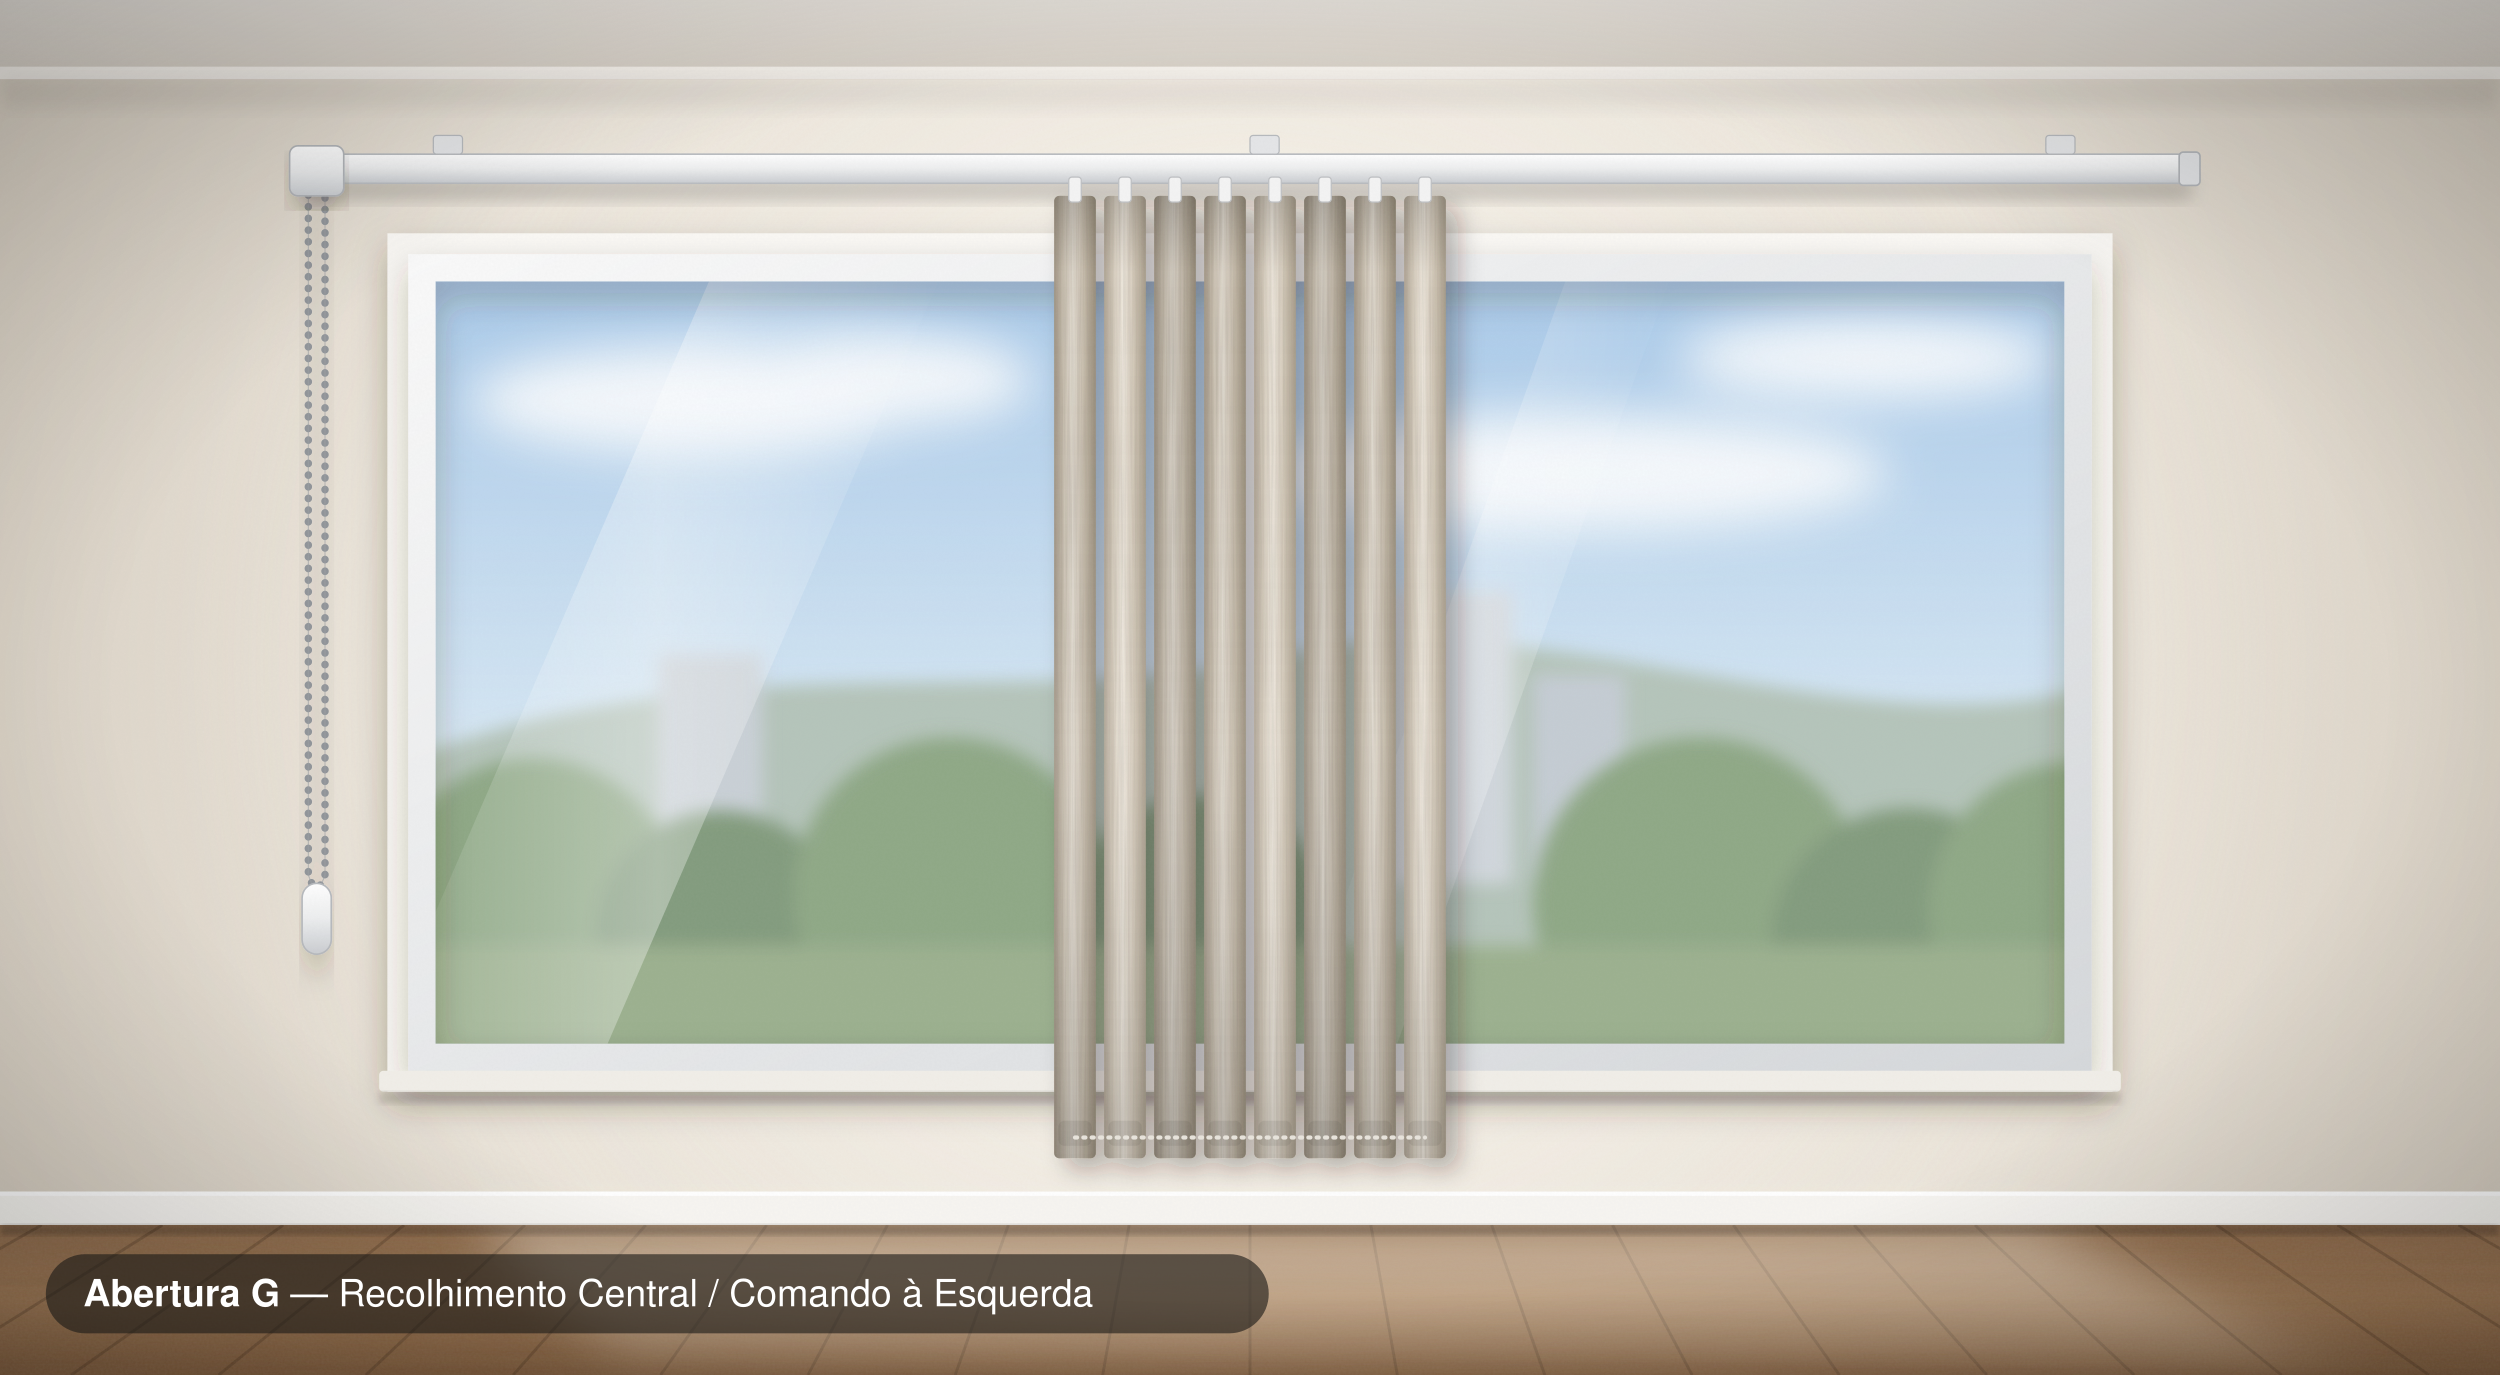
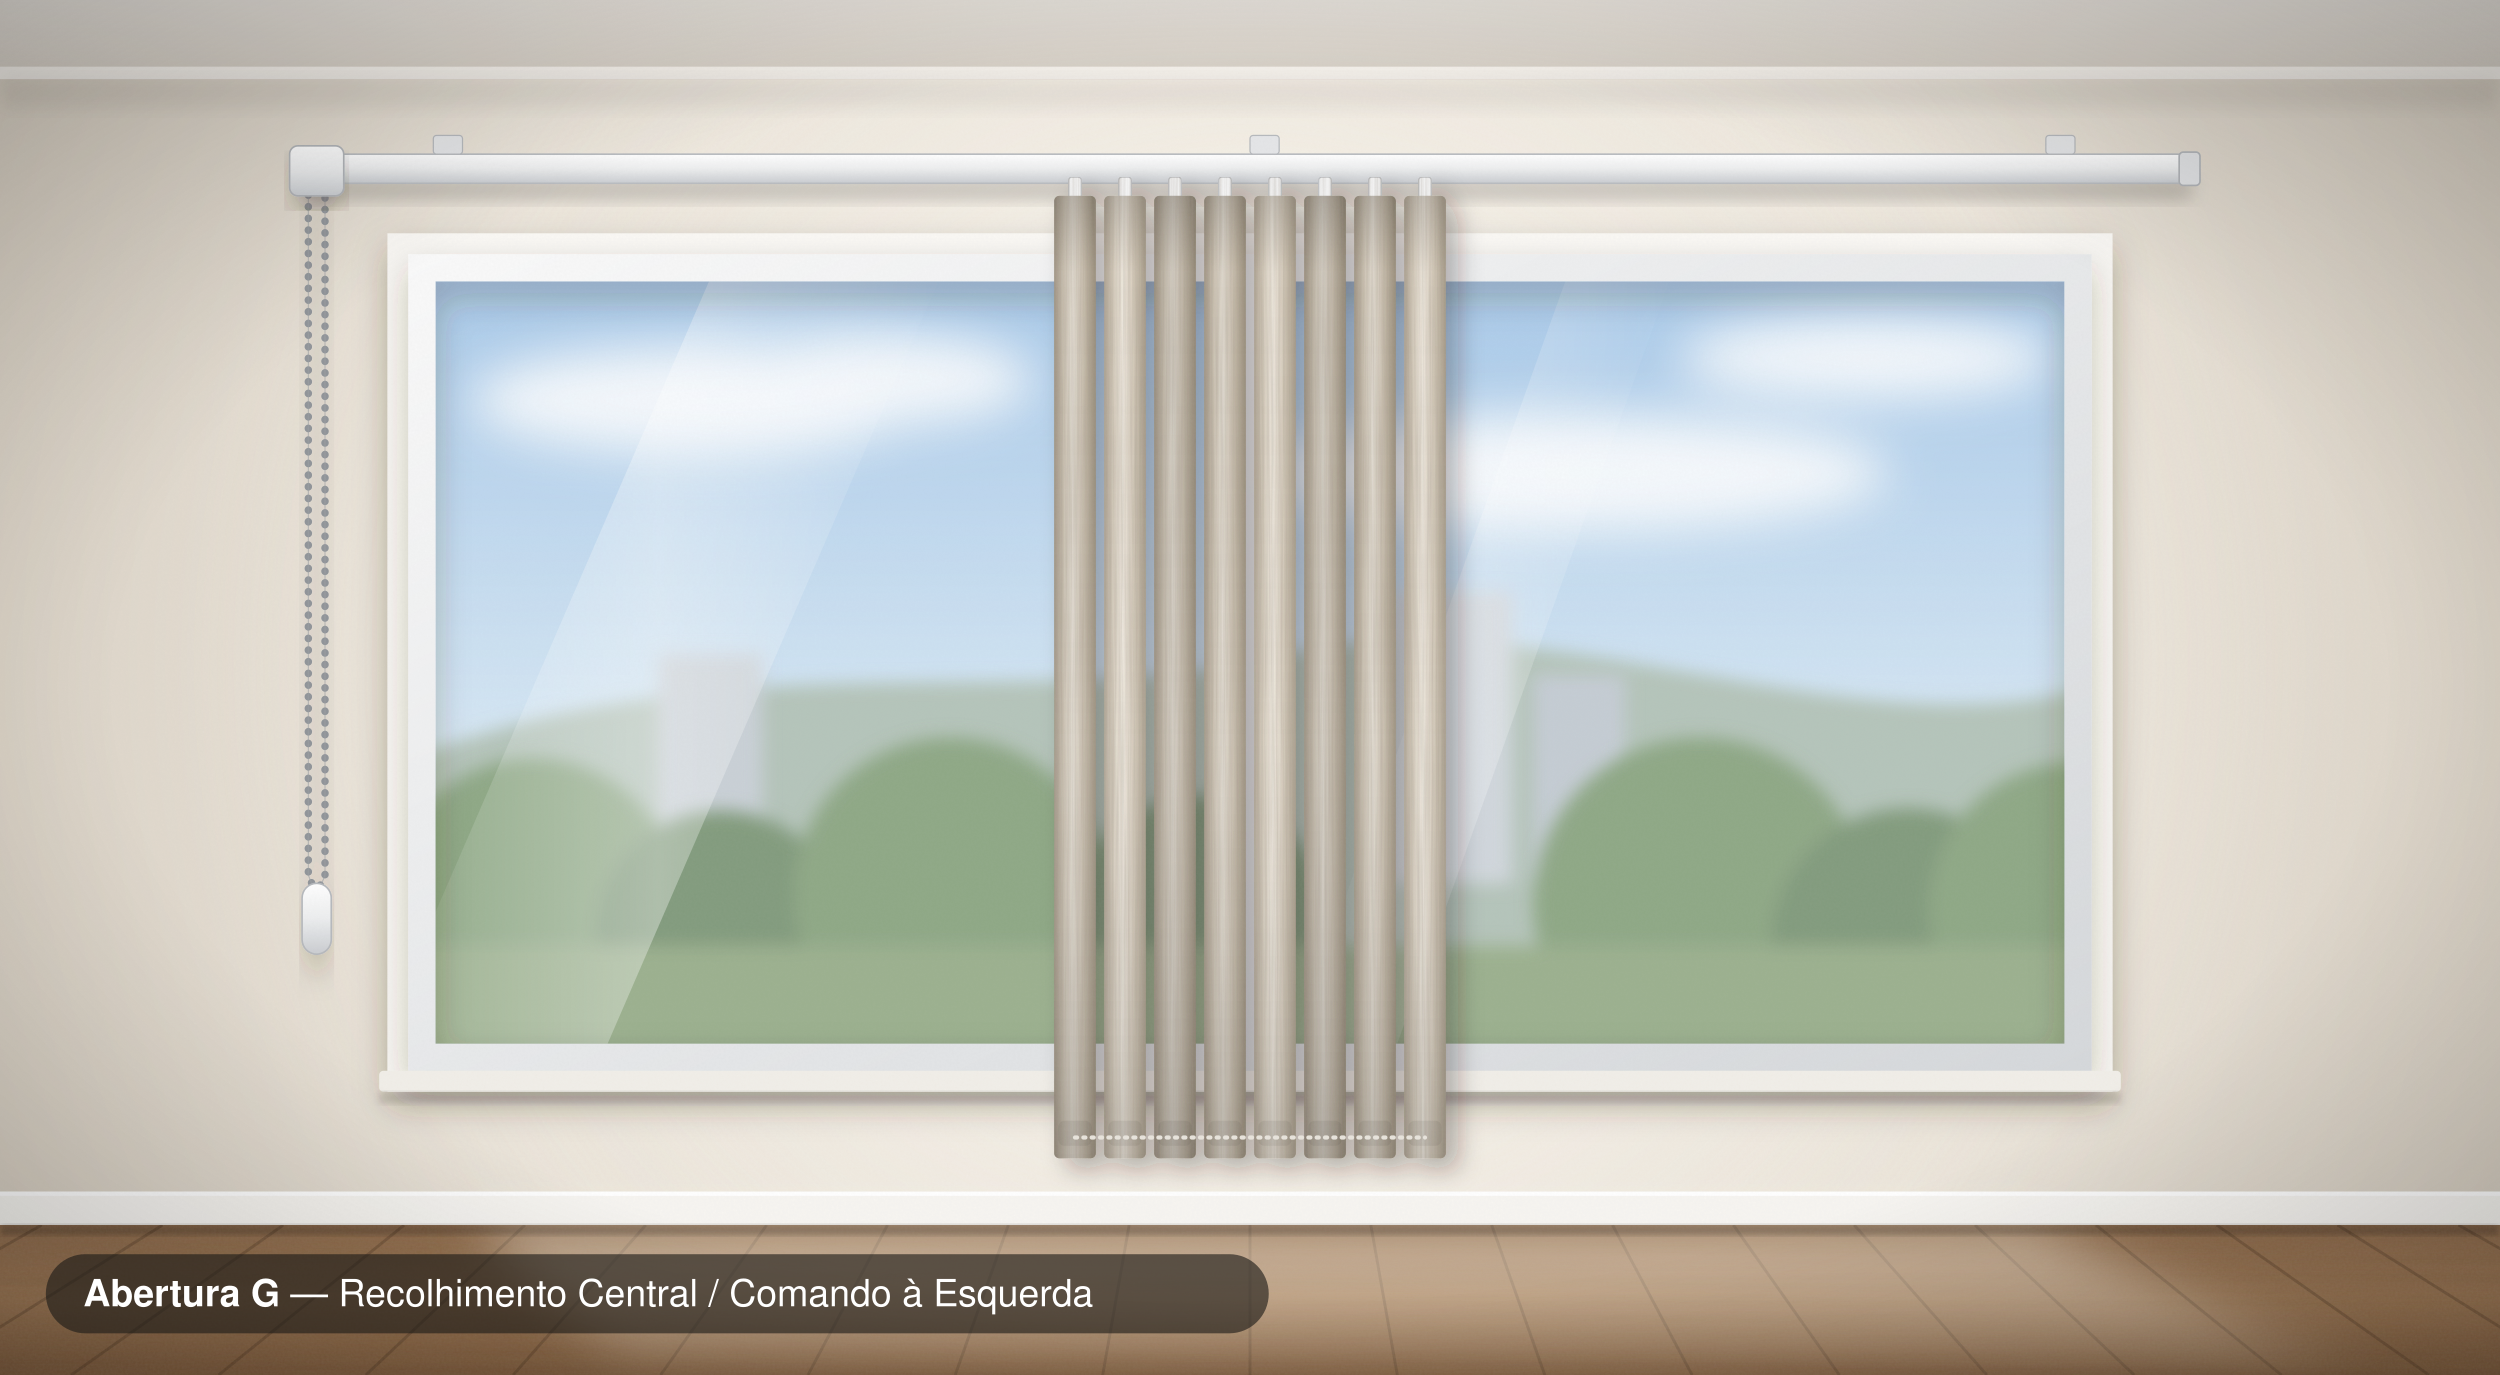
<svg xmlns="http://www.w3.org/2000/svg" viewBox="0 0 1200 660" width="1200" height="660" role="img" aria-label="Abertura G: Recolhimento Central / Comando à Esquerda">
  <defs>
    <radialGradient id="parede" cx="600" cy="318" r="760" gradientUnits="userSpaceOnUse">
      <stop offset="0" stop-color="#F6F1EA" />
      <stop offset=".55" stop-color="#E8E1D6" />
      <stop offset="1" stop-color="#CFC6B8" />
    </radialGradient>
    <linearGradient id="teto" x1="0" y1="0" x2="0" y2="1">
      <stop offset="0" stop-color="#E6E1DA" />
      <stop offset="1" stop-color="#D3CCC2" />
    </linearGradient>
    <linearGradient id="piso" x1="0" y1="0" x2="0" y2="1">
      <stop offset="0" stop-color="#8E6A4B" />
      <stop offset=".5" stop-color="#9F7854" />
      <stop offset="1" stop-color="#7A5739" />
    </linearGradient>
    <linearGradient id="luzPiso" x1="0" y1="0" x2="0" y2="1">
      <stop offset="0" stop-color="#FFF6E6" stop-opacity=".55" />
      <stop offset="1" stop-color="#FFF6E6" stop-opacity=".12" />
    </linearGradient>
    <linearGradient id="ceu" x1="0" y1="0" x2="0" y2="1">
      <stop offset="0" stop-color="#8DB8E2" />
      <stop offset=".6" stop-color="#C9DFF0" />
      <stop offset="1" stop-color="#E9F1F4" />
    </linearGradient>
    <linearGradient id="aluminio" x1="0" y1="0" x2="0" y2="1">
      <stop offset="0" stop-color="#FFFFFF" />
      <stop offset=".5" stop-color="#ECEDEE" />
      <stop offset="1" stop-color="#C9CCD0" />
    </linearGradient>
    <linearGradient id="caixilho" x1="0" y1="0" x2="1" y2="1">
      <stop offset="0" stop-color="#FAFAFA" />
      <stop offset="1" stop-color="#D5D8DB" />
    </linearGradient>
    <linearGradient id="lamina" x1="0" y1="0" x2="1" y2="0">
      <stop offset="0" stop-color="#A89C8A" />
      <stop offset=".25" stop-color="#D9CFBF" />
      <stop offset=".45" stop-color="#EEE7DB" />
      <stop offset=".7" stop-color="#D3C8B6" />
      <stop offset="1" stop-color="#9F937F" />
    </linearGradient>
    <linearGradient id="laminaAltura" x1="0" y1="0" x2="0" y2="1">
      <stop offset="0" stop-color="#000" stop-opacity=".18" />
      <stop offset=".08" stop-color="#000" stop-opacity="0" />
      <stop offset=".55" stop-color="#FFF" stop-opacity=".06" />
      <stop offset="1" stop-color="#000" stop-opacity=".16" />
    </linearGradient>
    <linearGradient id="reflexo" x1="0" y1="0" x2="1" y2="0">
      <stop offset="0" stop-color="#FFF" stop-opacity="0" />
      <stop offset=".5" stop-color="#FFF" stop-opacity=".35" />
      <stop offset="1" stop-color="#FFF" stop-opacity="0" />
    </linearGradient>
    <radialGradient id="vinheta" cx=".5" cy=".5" r=".75">
      <stop offset=".6" stop-color="#000" stop-opacity="0" />
      <stop offset="1" stop-color="#000" stop-opacity=".28" />
    </radialGradient>
    <radialGradient id="brilhoJanela" cx="600" cy="318" r="520" gradientUnits="userSpaceOnUse">
      <stop offset="0" stop-color="#FFFBF2" stop-opacity=".55" />
      <stop offset="1" stop-color="#FFFBF2" stop-opacity="0" />
    </radialGradient>
    <clipPath id="vaos">
      <rect x="209" y="135" width="384.5" height="366" />
      <rect x="606.5" y="135" width="384.5" height="366" />
    </clipPath>
    <clipPath id="pisoClip">
      <rect x="0" y="588" width="1200" height="72" />
    </clipPath>
    <filter id="desfoque4" x="-10%" y="-30%" width="120%" height="160%">
      <feGaussianBlur stdDeviation="4" />
    </filter>
    <filter id="desfoque2">
      <feGaussianBlur stdDeviation="1.6" />
    </filter>
    <filter id="desfoque12" x="-20%" y="-50%" width="140%" height="200%">
      <feGaussianBlur stdDeviation="12" />
    </filter>
    <filter id="sombra" x="-10%" y="-20%" width="120%" height="150%">
      <feDropShadow dx="0" dy="7" stdDeviation="8" flood-color="#3A2E22" flood-opacity=".28" />
    </filter>
    <filter id="sombraLaminas" x="-10%" y="-5%" width="125%" height="115%">
      <feDropShadow dx="6" dy="5" stdDeviation="6" flood-color="#2E2418" flood-opacity=".32" />
    </filter>
    <filter id="tecido" x="0" y="0" width="100%" height="100%">
      <feTurbulence type="fractalNoise" baseFrequency="0.9 0.015" numOctaves="2" seed="4" result="n" />
      <feColorMatrix in="n" type="matrix" values="0 0 0 0 .35  0 0 0 0 .30  0 0 0 0 .24  0 0 0 .55 -.12" result="nc" />
      <feComposite in="nc" in2="SourceGraphic" operator="in" result="t" />
      <feMerge>
        <feMergeNode in="SourceGraphic" />
        <feMergeNode in="t" />
      </feMerge>
    </filter>
    <filter id="grao" x="0" y="0" width="100%" height="100%">
      <feTurbulence type="fractalNoise" baseFrequency=".85" numOctaves="2" seed="9" />
      <feColorMatrix type="matrix" values="0 0 0 0 .5  0 0 0 0 .5  0 0 0 0 .5  0 0 0 .07 0" />
    </filter>
    <filter id="veios" x="0" y="0" width="100%" height="100%">
      <feTurbulence type="fractalNoise" baseFrequency="0.004 0.18" numOctaves="3" seed="2" />
      <feColorMatrix type="matrix" values="0 0 0 0 .25  0 0 0 0 .14  0 0 0 0 .06  0 0 0 .5 -.1" />
    </filter>
  </defs>
  <rect width="1200" height="660" fill="url(#parede)" />
  <rect width="1200" height="660" fill="url(#brilhoJanela)" />
  <rect width="1200" height="38" fill="url(#teto)" />
  <rect y="32" width="1200" height="6" fill="#F3EFE9" />
  <rect y="38" width="1200" height="14" fill="#000" opacity=".06" filter="url(#desfoque4)" />
  <rect y="588" width="1200" height="72" fill="url(#piso)" />
  <rect y="588" width="1200" height="72" filter="url(#veios)" />
  <g clip-path="url(#pisoClip)" stroke="#3E2817" stroke-opacity=".28" stroke-width="1.4">
    <line x1="-328" y1="588" x2="-531.7" y2="660" />
    <line x1="-270" y1="588" x2="-461" y2="660" />
    <line x1="-212" y1="588" x2="-390.2" y2="660" />
    <line x1="-154" y1="588" x2="-319.5" y2="660" />
    <line x1="-96" y1="588" x2="-248.8" y2="660" />
    <line x1="-38" y1="588" x2="-178" y2="660" />
    <line x1="20" y1="588" x2="-107.3" y2="660" />
    <line x1="78" y1="588" x2="-36.6" y2="660" />
    <line x1="136" y1="588" x2="34.1" y2="660" />
    <line x1="194" y1="588" x2="104.9" y2="660" />
    <line x1="252" y1="588" x2="175.6" y2="660" />
    <line x1="310" y1="588" x2="246.3" y2="660" />
    <line x1="368" y1="588" x2="317.1" y2="660" />
    <line x1="426" y1="588" x2="387.8" y2="660" />
    <line x1="484" y1="588" x2="458.5" y2="660" />
    <line x1="542" y1="588" x2="529.3" y2="660" />
    <line x1="600" y1="588" x2="600" y2="660" />
    <line x1="658" y1="588" x2="670.7" y2="660" />
    <line x1="716" y1="588" x2="741.5" y2="660" />
    <line x1="774" y1="588" x2="812.2" y2="660" />
    <line x1="832" y1="588" x2="882.9" y2="660" />
    <line x1="890" y1="588" x2="953.7" y2="660" />
    <line x1="948" y1="588" x2="1024.4" y2="660" />
    <line x1="1006" y1="588" x2="1095.1" y2="660" />
    <line x1="1064" y1="588" x2="1165.9" y2="660" />
    <line x1="1122" y1="588" x2="1236.6" y2="660" />
    <line x1="1180" y1="588" x2="1307.3" y2="660" />
    <line x1="1238" y1="588" x2="1378" y2="660" />
    <line x1="1296" y1="588" x2="1448.8" y2="660" />
    <line x1="1354" y1="588" x2="1519.5" y2="660" />
    <line x1="1412" y1="588" x2="1590.2" y2="660" />
    <line x1="1470" y1="588" x2="1661" y2="660" />
    <line x1="1528" y1="588" x2="1731.7" y2="660" />
  </g>
  <polygon points="226,588 974,588 1144,660 306,660" fill="url(#luzPiso)" filter="url(#desfoque12)" />
  <rect y="572" width="1200" height="16" fill="#F7F5F1" />
  <rect y="572" width="1200" height="2" fill="#FFFFFF" />
  <rect y="588" width="1200" height="5" fill="#000" opacity=".22" filter="url(#desfoque2)" />
  <rect x="186" y="112" width="828" height="412" fill="#FBF9F5" filter="url(#sombra)" />
  <g clip-path="url(#vaos)">
    <rect x="196" y="122" width="808" height="392" fill="url(#ceu)" />
    <g fill="#FFFFFF" opacity=".85" filter="url(#desfoque12)">
      <ellipse cx="336" cy="192" rx="110" ry="26" />
      <ellipse cx="426" cy="182" rx="70" ry="22" />
      <ellipse cx="756" cy="227" rx="150" ry="28" />
      <ellipse cx="896" cy="172" rx="90" ry="20" />
    </g>
    <path d="M196 364 C356 304 496 344 616 314 S896 364 1004 329 V514 H196 Z" fill="#9FB3A6" filter="url(#desfoque4)" />
    <g filter="url(#desfoque4)">
      <rect x="666" y="284" width="60" height="140" fill="#C3CBD2" />
      <rect x="736" y="324" width="44" height="100" fill="#B4BEC7" />
      <rect x="316" y="314" width="50" height="110" fill="#BAC3CB" />
    </g>
    <g filter="url(#desfoque4)">
      <circle cx="256" cy="434" r="70" fill="#6E8F64" />
      <circle cx="346" cy="449" r="60" fill="#5F7F58" />
      <circle cx="456" cy="429" r="75" fill="#6E8F64" />
      <circle cx="576" cy="444" r="62" fill="#5F7F58" />
      <circle cx="816" cy="434" r="80" fill="#6E8F64" />
      <circle cx="916" cy="454" r="66" fill="#5F7F58" />
      <circle cx="996" cy="436" r="70" fill="#6E8F64" />
      <rect x="196" y="454" width="808" height="60" fill="#7F9A6E" />
    </g>
    <rect x="196" y="122" width="808" height="392" fill="#FFFFFF" opacity=".22" />
    <polygon points="346,122 456,122 286,514 176,514" fill="url(#reflexo)" />
    <polygon points="756,122 806,122 666,514 616,514" fill="url(#reflexo)" opacity=".7" />
  </g>
  <g filter="url(#sombra)">
    <path fill-rule="evenodd" fill="url(#caixilho)" d="M196 122 h808 v392 h-808 Z       M209 135 h384.5 v366 h-384.5 Z       M606.5 135 h384.5 v366 h-384.5 Z" />
  </g>
  <rect x="593.5" y="135" width="2" height="366" fill="#000" opacity=".08" />
  <rect x="182" y="514" width="836" height="10" rx="2" fill="#F1EEE8" />
  <rect x="182" y="524" width="836" height="6" fill="#000" opacity=".12" filter="url(#desfoque2)" />
  <rect x="148" y="86" width="904" height="10" fill="#000" opacity=".18" filter="url(#desfoque4)" />
  <rect x="148" y="74" width="904" height="14" rx="3" fill="url(#aluminio)" stroke="#B8BBBF" stroke-width=".8" />
  <rect x="144" y="73" width="10" height="16" rx="2" fill="#E2E3E5" stroke="#B0B3B7" stroke-width=".8" />
  <rect x="1046" y="73" width="10" height="16" rx="2" fill="#E2E3E5" stroke="#B0B3B7" stroke-width=".8" />
  <rect x="208" y="65" width="14" height="9" rx="1.5" fill="#E4E5E7" stroke="#B5B8BC" stroke-width=".6" />
  <rect x="600" y="65" width="14" height="9" rx="1.5" fill="#E4E5E7" stroke="#B5B8BC" stroke-width=".6" />
  <rect x="982" y="65" width="14" height="9" rx="1.5" fill="#E4E5E7" stroke="#B5B8BC" stroke-width=".6" />
  <g filter="url(#sombraLaminas)">
    <g filter="url(#tecido)">
-       <rect x="506" y="94" width="20" height="462" rx="2.5" fill="url(#lamina)" />
-       <rect x="530" y="94" width="20" height="462" rx="2.5" fill="url(#lamina)" />
-       <rect x="554" y="94" width="20" height="462" rx="2.5" fill="url(#lamina)" />
-       <rect x="578" y="94" width="20" height="462" rx="2.5" fill="url(#lamina)" />
-       <rect x="602" y="94" width="20" height="462" rx="2.5" fill="url(#lamina)" />
-       <rect x="626" y="94" width="20" height="462" rx="2.5" fill="url(#lamina)" />
-       <rect x="650" y="94" width="20" height="462" rx="2.5" fill="url(#lamina)" />
-       <rect x="674" y="94" width="20" height="462" rx="2.5" fill="url(#lamina)" />
-     </g>
-   </g>
-   <rect x="506" y="94" width="20" height="462" rx="2.5" fill="url(#laminaAltura)" />
-   <rect x="530" y="94" width="20" height="462" rx="2.5" fill="url(#laminaAltura)" />
-   <rect x="554" y="94" width="20" height="462" rx="2.5" fill="url(#laminaAltura)" />
-   <rect x="578" y="94" width="20" height="462" rx="2.5" fill="url(#laminaAltura)" />
-   <rect x="602" y="94" width="20" height="462" rx="2.5" fill="url(#laminaAltura)" />
-   <rect x="626" y="94" width="20" height="462" rx="2.5" fill="url(#laminaAltura)" />
-   <rect x="650" y="94" width="20" height="462" rx="2.5" fill="url(#laminaAltura)" />
-   <rect x="674" y="94" width="20" height="462" rx="2.5" fill="url(#laminaAltura)" />
-   <rect x="506" y="94" width="20" height="462" rx="2.5" fill="#000" opacity="0.05" />
-   <rect x="530" y="94" width="20" height="462" rx="2.5" fill="#FFF" opacity="0.07" />
-   <rect x="554" y="94" width="20" height="462" rx="2.5" fill="#000" opacity="0.1" />
-   <rect x="578" y="94" width="20" height="462" rx="2.5" fill="#000" opacity="0.05" />
-   <rect x="602" y="94" width="20" height="462" rx="2.5" fill="#FFF" opacity="0.07" />
-   <rect x="626" y="94" width="20" height="462" rx="2.5" fill="#000" opacity="0.1" />
-   <rect x="650" y="94" width="20" height="462" rx="2.5" fill="#000" opacity="0.05" />
-   <rect x="674" y="94" width="20" height="462" rx="2.5" fill="#FFF" opacity="0.07" />
-   <rect x="508" y="538" width="16" height="12" rx="3" fill="#000" opacity=".07" />
-   <rect x="532" y="538" width="16" height="12" rx="3" fill="#000" opacity=".07" />
-   <rect x="556" y="538" width="16" height="12" rx="3" fill="#000" opacity=".07" />
-   <rect x="580" y="538" width="16" height="12" rx="3" fill="#000" opacity=".07" />
-   <rect x="604" y="538" width="16" height="12" rx="3" fill="#000" opacity=".07" />
-   <rect x="628" y="538" width="16" height="12" rx="3" fill="#000" opacity=".07" />
-   <rect x="652" y="538" width="16" height="12" rx="3" fill="#000" opacity=".07" />
-   <rect x="676" y="538" width="16" height="12" rx="3" fill="#000" opacity=".07" />
-   <line x1="516" y1="546" x2="684" y2="546" stroke="#E8E4DC" stroke-width="2" stroke-dasharray="1 3" stroke-linecap="round" />
-   <rect x="513" y="85" width="6" height="12" rx="1.5" fill="#F4F4F4" stroke="#BDBFC2" stroke-width=".6" />
-   <rect x="537" y="85" width="6" height="12" rx="1.5" fill="#F4F4F4" stroke="#BDBFC2" stroke-width=".6" />
-   <rect x="561" y="85" width="6" height="12" rx="1.5" fill="#F4F4F4" stroke="#BDBFC2" stroke-width=".6" />
-   <rect x="585" y="85" width="6" height="12" rx="1.5" fill="#F4F4F4" stroke="#BDBFC2" stroke-width=".6" />
-   <rect x="609" y="85" width="6" height="12" rx="1.5" fill="#F4F4F4" stroke="#BDBFC2" stroke-width=".6" />
-   <rect x="633" y="85" width="6" height="12" rx="1.5" fill="#F4F4F4" stroke="#BDBFC2" stroke-width=".6" />
-   <rect x="657" y="85" width="6" height="12" rx="1.5" fill="#F4F4F4" stroke="#BDBFC2" stroke-width=".6" />
-   <rect x="681" y="85" width="6" height="12" rx="1.5" fill="#F4F4F4" stroke="#BDBFC2" stroke-width=".6" />
+       <g transform="translate(516 0)">
+         <rect x="-3" y="85" width="6" height="12" rx="1.5" fill="#F4F4F4" stroke="#BDBFC2" stroke-width=".6" />
+         <rect x="-10" y="94" width="20" height="462" rx="2.5" fill="url(#lamina)" />
+         <rect x="-10" y="94" width="20" height="462" rx="2.5" fill="url(#laminaAltura)" />
+         <rect x="-10" y="94" width="20" height="462" rx="2.5" fill="#000" opacity="0.05" />
+         <rect x="-8" y="538" width="16" height="12" rx="3" fill="#000" opacity=".07" />
+       </g>
+       <g transform="translate(540 0)">
+         <rect x="-3" y="85" width="6" height="12" rx="1.5" fill="#F4F4F4" stroke="#BDBFC2" stroke-width=".6" />
+         <rect x="-10" y="94" width="20" height="462" rx="2.5" fill="url(#lamina)" />
+         <rect x="-10" y="94" width="20" height="462" rx="2.5" fill="url(#laminaAltura)" />
+         <rect x="-10" y="94" width="20" height="462" rx="2.5" fill="#FFF" opacity="0.07" />
+         <rect x="-8" y="538" width="16" height="12" rx="3" fill="#000" opacity=".07" />
+       </g>
+       <g transform="translate(564 0)">
+         <rect x="-3" y="85" width="6" height="12" rx="1.5" fill="#F4F4F4" stroke="#BDBFC2" stroke-width=".6" />
+         <rect x="-10" y="94" width="20" height="462" rx="2.5" fill="url(#lamina)" />
+         <rect x="-10" y="94" width="20" height="462" rx="2.5" fill="url(#laminaAltura)" />
+         <rect x="-10" y="94" width="20" height="462" rx="2.5" fill="#000" opacity="0.1" />
+         <rect x="-8" y="538" width="16" height="12" rx="3" fill="#000" opacity=".07" />
+       </g>
+       <g transform="translate(588 0)">
+         <rect x="-3" y="85" width="6" height="12" rx="1.5" fill="#F4F4F4" stroke="#BDBFC2" stroke-width=".6" />
+         <rect x="-10" y="94" width="20" height="462" rx="2.5" fill="url(#lamina)" />
+         <rect x="-10" y="94" width="20" height="462" rx="2.5" fill="url(#laminaAltura)" />
+         <rect x="-10" y="94" width="20" height="462" rx="2.5" fill="#000" opacity="0.05" />
+         <rect x="-8" y="538" width="16" height="12" rx="3" fill="#000" opacity=".07" />
+       </g>
+       <g transform="translate(612 0)">
+         <rect x="-3" y="85" width="6" height="12" rx="1.5" fill="#F4F4F4" stroke="#BDBFC2" stroke-width=".6" />
+         <rect x="-10" y="94" width="20" height="462" rx="2.5" fill="url(#lamina)" />
+         <rect x="-10" y="94" width="20" height="462" rx="2.5" fill="url(#laminaAltura)" />
+         <rect x="-10" y="94" width="20" height="462" rx="2.5" fill="#FFF" opacity="0.07" />
+         <rect x="-8" y="538" width="16" height="12" rx="3" fill="#000" opacity=".07" />
+       </g>
+       <g transform="translate(636 0)">
+         <rect x="-3" y="85" width="6" height="12" rx="1.5" fill="#F4F4F4" stroke="#BDBFC2" stroke-width=".6" />
+         <rect x="-10" y="94" width="20" height="462" rx="2.5" fill="url(#lamina)" />
+         <rect x="-10" y="94" width="20" height="462" rx="2.5" fill="url(#laminaAltura)" />
+         <rect x="-10" y="94" width="20" height="462" rx="2.5" fill="#000" opacity="0.1" />
+         <rect x="-8" y="538" width="16" height="12" rx="3" fill="#000" opacity=".07" />
+       </g>
+       <g transform="translate(660 0)">
+         <rect x="-3" y="85" width="6" height="12" rx="1.5" fill="#F4F4F4" stroke="#BDBFC2" stroke-width=".6" />
+         <rect x="-10" y="94" width="20" height="462" rx="2.5" fill="url(#lamina)" />
+         <rect x="-10" y="94" width="20" height="462" rx="2.5" fill="url(#laminaAltura)" />
+         <rect x="-10" y="94" width="20" height="462" rx="2.5" fill="#000" opacity="0.05" />
+         <rect x="-8" y="538" width="16" height="12" rx="3" fill="#000" opacity=".07" />
+       </g>
+       <g transform="translate(684 0)">
+         <rect x="-3" y="85" width="6" height="12" rx="1.5" fill="#F4F4F4" stroke="#BDBFC2" stroke-width=".6" />
+         <rect x="-10" y="94" width="20" height="462" rx="2.5" fill="url(#lamina)" />
+         <rect x="-10" y="94" width="20" height="462" rx="2.5" fill="url(#laminaAltura)" />
+         <rect x="-10" y="94" width="20" height="462" rx="2.5" fill="#FFF" opacity="0.07" />
+         <rect x="-8" y="538" width="16" height="12" rx="3" fill="#000" opacity=".07" />
+       </g>
+     </g>
+   </g>
+   <g>
+     <line x1="516" y1="546" x2="684" y2="546" stroke="#E8E4DC" stroke-width="2" stroke-dasharray="1 3" stroke-linecap="round" />
+   </g>
  <g filter="url(#sombra)">
    <path d="M148 88 V420 Q152 432 156 420 V88" stroke="#8F9398" stroke-dasharray="0.1 5.5" stroke-linecap="round" stroke-width="3.6" fill="none" />
    <path d="M148 88 V420 Q152 432 156 420 V88" stroke="#9A9DA1" stroke-width=".6" fill="none" opacity=".6" />
    <rect x="145" y="424" width="14" height="34" rx="7" fill="url(#aluminio)" stroke="#B5B8BC" stroke-width=".8" />
  </g>
  <rect x="139" y="70" width="26" height="24" rx="4" fill="url(#aluminio)" stroke="#B0B3B7" stroke-width=".8" filter="url(#sombra)" />
  <rect width="1200" height="660" fill="url(#vinheta)" />
  <rect width="1200" height="660" filter="url(#grao)" />
  <g>
    <rect x="22" y="602" width="587" height="38" rx="19" fill="#1C1A17" fill-opacity=".62" />
    <text x="40" y="627" font-family="Segoe UI, Helvetica, Arial, sans-serif" font-size="18" fill="#FFFFFF">
      <tspan font-weight="700">Abertura G</tspan> — Recolhimento Central / Comando à Esquerda</text>
  </g>
</svg>
